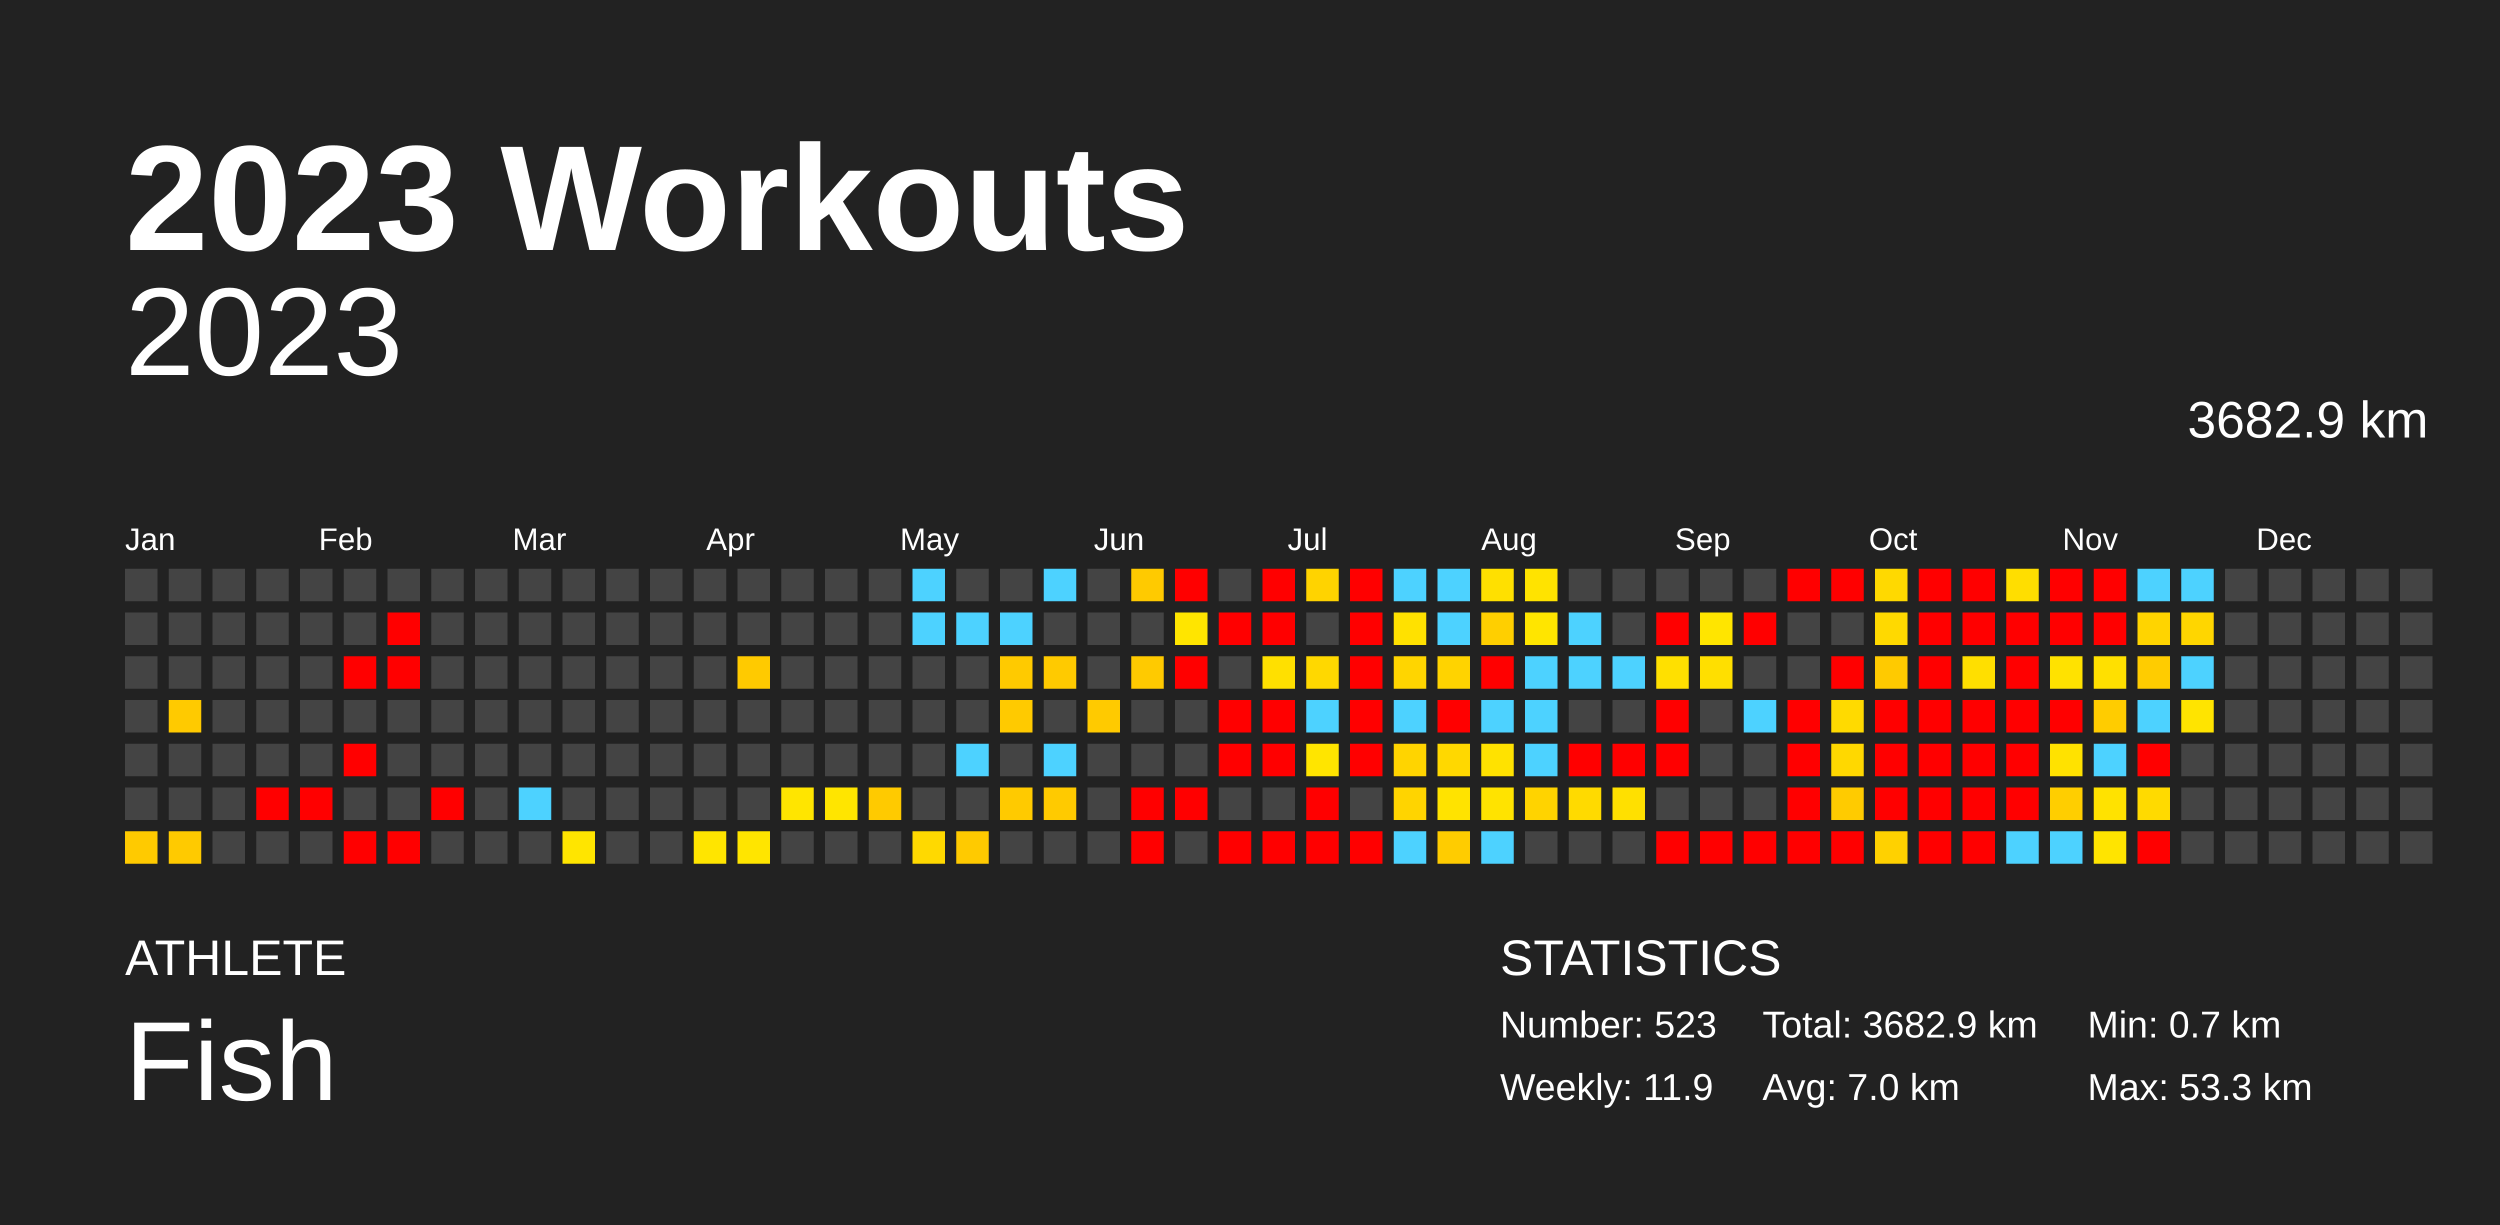
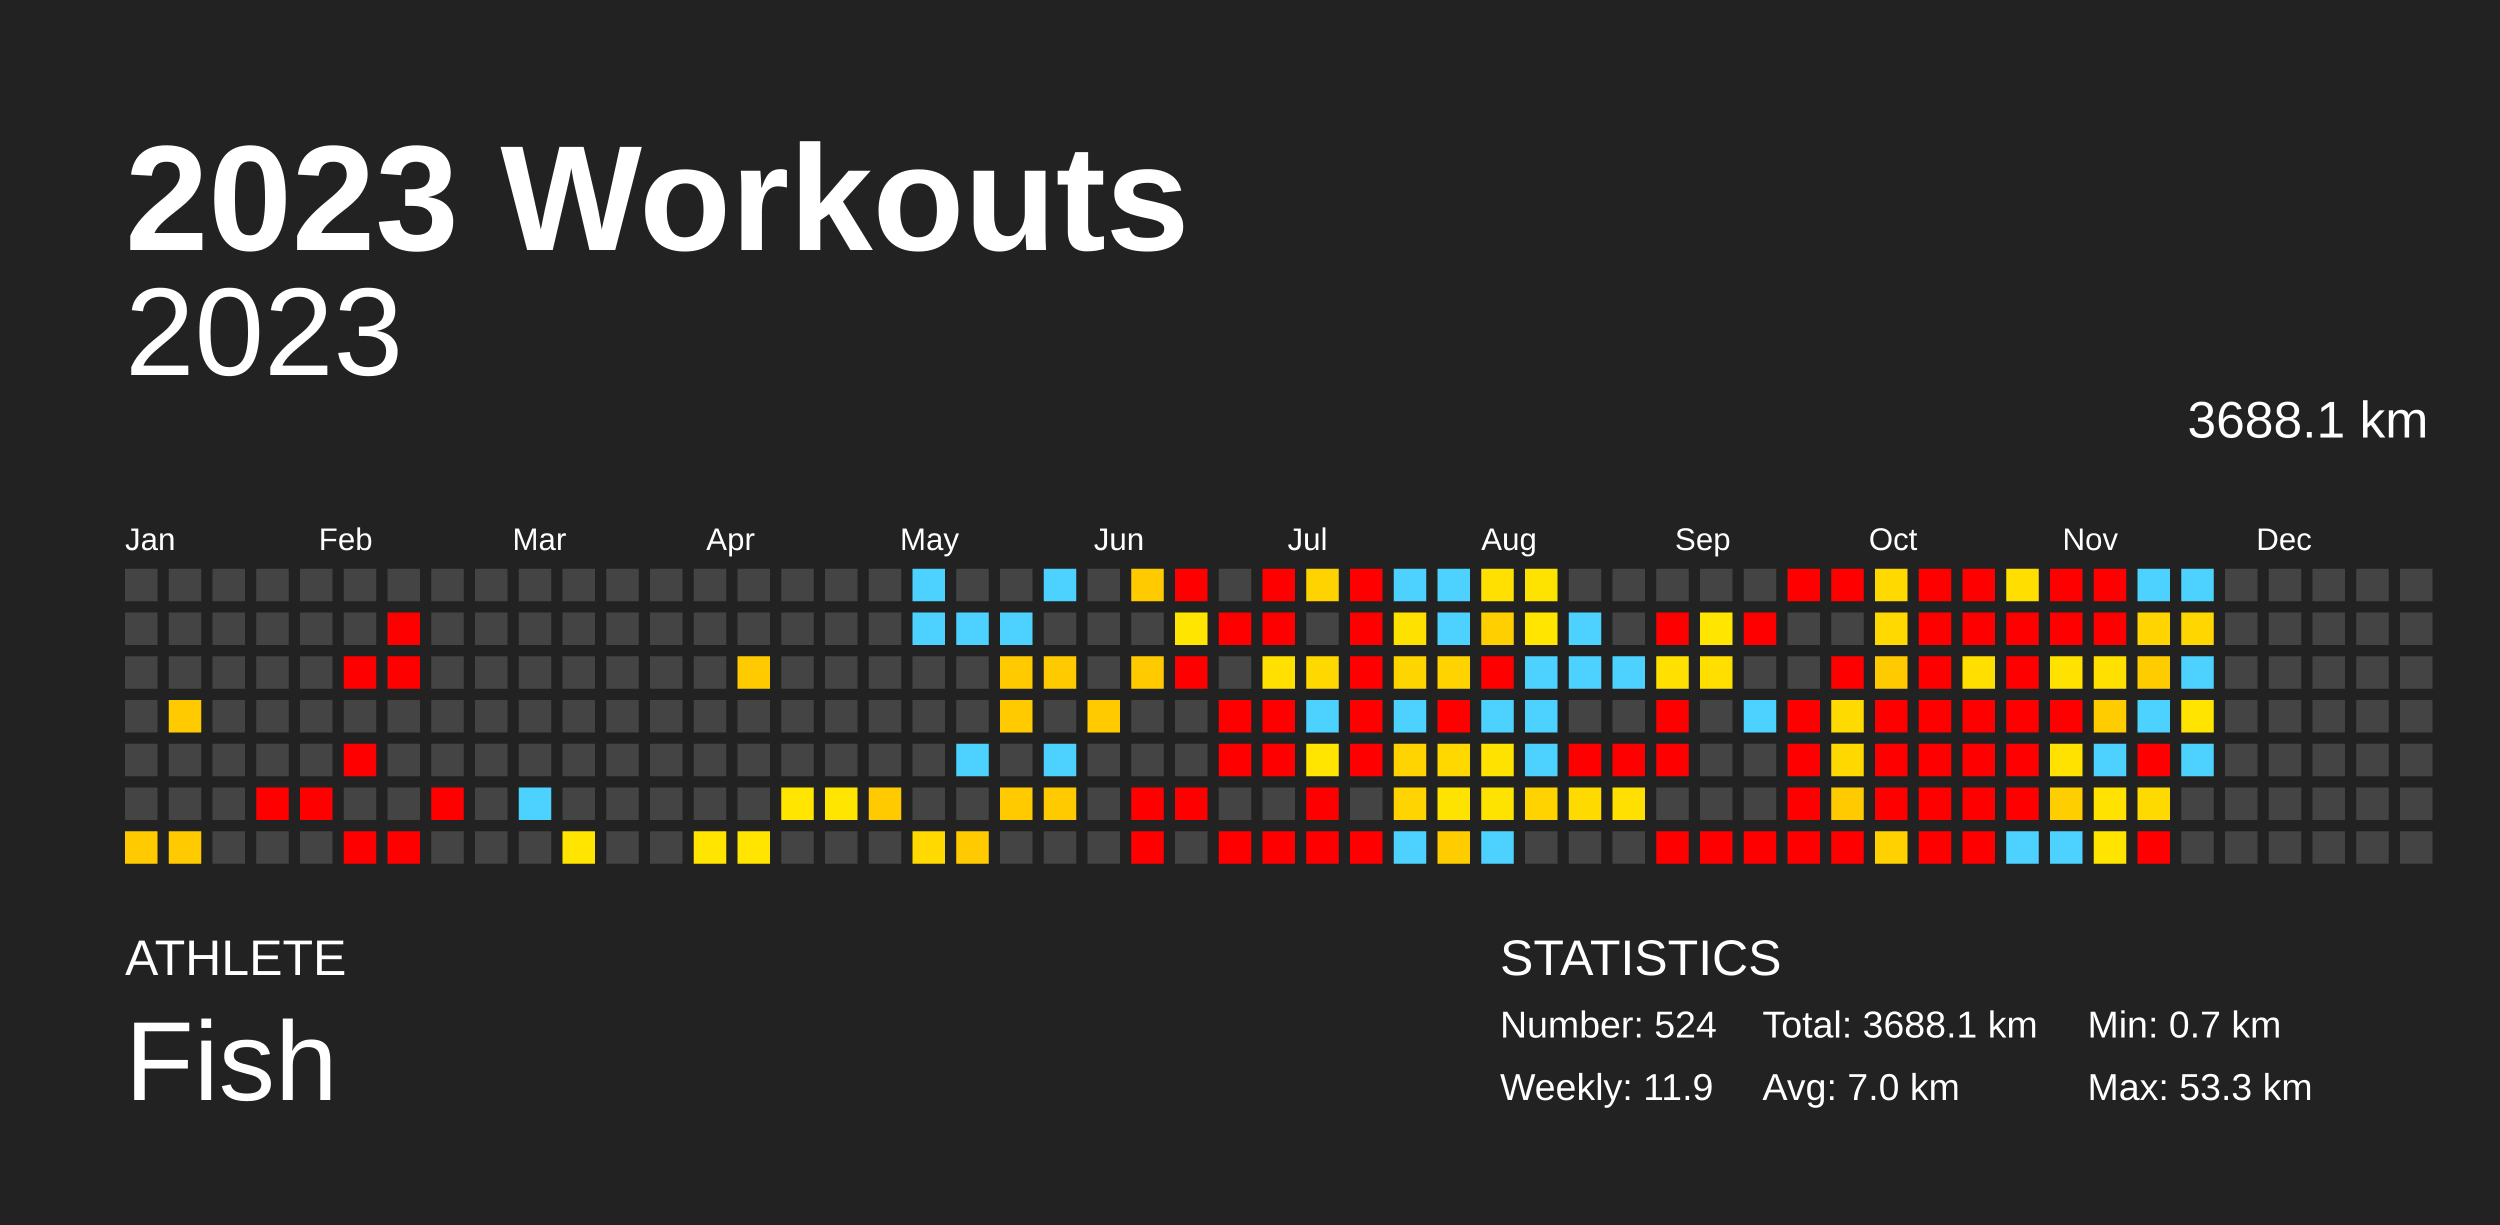
<svg xmlns="http://www.w3.org/2000/svg" baseProfile="full" height="98mm" version="1.1" viewBox="0,0,200,98" width="200mm">
  <defs />
  <rect fill="#222222" height="98" width="200" x="0" y="0" />
  <text fill="#FFFFFF" style="font-size:12px; font-family:Arial; font-weight:bold;" x="10" y="20">2023 Workouts</text>
  <text fill="#FFFFFF" style="font-size:4px; font-family:Arial" x="10" y="78">ATHLETE</text>
  <text fill="#FFFFFF" style="font-size:9px; font-family:Arial" x="10" y="88">Fish</text>
  <text fill="#FFFFFF" style="font-size:4px; font-family:Arial" x="120" y="78">STATISTICS</text>
-   <text fill="#FFFFFF" style="font-size:3px; font-family:Arial" x="120" y="83">Number: 523</text>
+   <text fill="#FFFFFF" style="font-size:3px; font-family:Arial" x="120" y="83">Number: 524</text>
  <text fill="#FFFFFF" style="font-size:3px; font-family:Arial" x="120" y="88">Weekly: 11.9</text>
-   <text fill="#FFFFFF" style="font-size:3px; font-family:Arial" x="141" y="83">Total: 3682.9 km</text>
+   <text fill="#FFFFFF" style="font-size:3px; font-family:Arial" x="141" y="83">Total: 3688.1 km</text>
  <text fill="#FFFFFF" style="font-size:3px; font-family:Arial" x="141" y="88">Avg: 7.0 km</text>
  <text fill="#FFFFFF" style="font-size:3px; font-family:Arial" x="167" y="83">Min: 0.7 km</text>
  <text fill="#FFFFFF" style="font-size:3px; font-family:Arial" x="167" y="88">Max: 53.3 km</text>
  <text alignment-baseline="hanging" fill="#FFFFFF" style="font-size:10.0px; font-family:Arial;" x="10" y="30">2023</text>
-   <text alignment-baseline="hanging" fill="#FFFFFF" style="font-size:4.125px; font-family:Arial;" x="175" y="35">3682.9 km</text>
+   <text alignment-baseline="hanging" fill="#FFFFFF" style="font-size:4.125px; font-family:Arial;" x="175" y="35">3688.1 km</text>
  <text fill="#FFFFFF" style="font-size:2.5px; font-family:Arial" x="10.0" y="44">Jan</text>
  <text fill="#FFFFFF" style="font-size:2.5px; font-family:Arial" x="25.5" y="44">Feb</text>
  <text fill="#FFFFFF" style="font-size:2.5px; font-family:Arial" x="41.0" y="44">Mar</text>
  <text fill="#FFFFFF" style="font-size:2.5px; font-family:Arial" x="56.5" y="44">Apr</text>
  <text fill="#FFFFFF" style="font-size:2.5px; font-family:Arial" x="72.0" y="44">May</text>
  <text fill="#FFFFFF" style="font-size:2.5px; font-family:Arial" x="87.5" y="44">Jun</text>
  <text fill="#FFFFFF" style="font-size:2.5px; font-family:Arial" x="103.0" y="44">Jul</text>
  <text fill="#FFFFFF" style="font-size:2.5px; font-family:Arial" x="118.5" y="44">Aug</text>
  <text fill="#FFFFFF" style="font-size:2.5px; font-family:Arial" x="134.0" y="44">Sep</text>
  <text fill="#FFFFFF" style="font-size:2.5px; font-family:Arial" x="149.5" y="44">Oct</text>
  <text fill="#FFFFFF" style="font-size:2.5px; font-family:Arial" x="165.0" y="44">Nov</text>
  <text fill="#FFFFFF" style="font-size:2.5px; font-family:Arial" x="180.5" y="44">Dec</text>
  <rect fill="#444444" height="2.6" width="2.6" x="10.0" y="45.5" />
  <rect fill="#444444" height="2.6" width="2.6" x="10.0" y="49.0" />
  <rect fill="#444444" height="2.6" width="2.6" x="10.0" y="52.5" />
  <rect fill="#444444" height="2.6" width="2.6" x="10.0" y="56.0" />
  <rect fill="#444444" height="2.6" width="2.6" x="10.0" y="59.5" />
  <rect fill="#444444" height="2.6" width="2.6" x="10.0" y="63.0" />
  <rect fill="#ffca00" height="2.6" width="2.6" x="10.0" y="66.5" />
  <rect fill="#444444" height="2.6" width="2.6" x="13.5" y="45.5" />
  <rect fill="#444444" height="2.6" width="2.6" x="13.5" y="49.0" />
  <rect fill="#444444" height="2.6" width="2.6" x="13.5" y="52.5" />
  <rect fill="#ffca00" height="2.6" width="2.6" x="13.5" y="56.0" />
  <rect fill="#444444" height="2.6" width="2.6" x="13.5" y="59.5" />
  <rect fill="#444444" height="2.6" width="2.6" x="13.5" y="63.0" />
  <rect fill="#ffca00" height="2.6" width="2.6" x="13.5" y="66.5" />
  <rect fill="#444444" height="2.6" width="2.6" x="17.0" y="45.5" />
  <rect fill="#444444" height="2.6" width="2.6" x="17.0" y="49.0" />
  <rect fill="#444444" height="2.6" width="2.6" x="17.0" y="52.5" />
  <rect fill="#444444" height="2.6" width="2.6" x="17.0" y="56.0" />
  <rect fill="#444444" height="2.6" width="2.6" x="17.0" y="59.5" />
  <rect fill="#444444" height="2.6" width="2.6" x="17.0" y="63.0" />
  <rect fill="#444444" height="2.6" width="2.6" x="17.0" y="66.5" />
  <rect fill="#444444" height="2.6" width="2.6" x="20.5" y="45.5" />
  <rect fill="#444444" height="2.6" width="2.6" x="20.5" y="49.0" />
  <rect fill="#444444" height="2.6" width="2.6" x="20.5" y="52.5" />
  <rect fill="#444444" height="2.6" width="2.6" x="20.5" y="56.0" />
  <rect fill="#444444" height="2.6" width="2.6" x="20.5" y="59.5" />
  <rect fill="red" height="2.6" width="2.6" x="20.5" y="63.0" />
  <rect fill="#444444" height="2.6" width="2.6" x="20.5" y="66.5" />
  <rect fill="#444444" height="2.6" width="2.6" x="24.0" y="45.5" />
  <rect fill="#444444" height="2.6" width="2.6" x="24.0" y="49.0" />
  <rect fill="#444444" height="2.6" width="2.6" x="24.0" y="52.5" />
  <rect fill="#444444" height="2.6" width="2.6" x="24.0" y="56.0" />
  <rect fill="#444444" height="2.6" width="2.6" x="24.0" y="59.5" />
  <rect fill="red" height="2.6" width="2.6" x="24.0" y="63.0" />
  <rect fill="#444444" height="2.6" width="2.6" x="24.0" y="66.5" />
  <rect fill="#444444" height="2.6" width="2.6" x="27.5" y="45.5" />
  <rect fill="#444444" height="2.6" width="2.6" x="27.5" y="49.0" />
  <rect fill="red" height="2.6" width="2.6" x="27.5" y="52.5" />
  <rect fill="#444444" height="2.6" width="2.6" x="27.5" y="56.0" />
  <rect fill="red" height="2.6" width="2.6" x="27.5" y="59.5" />
  <rect fill="#444444" height="2.6" width="2.6" x="27.5" y="63.0" />
  <rect fill="red" height="2.6" width="2.6" x="27.5" y="66.5" />
  <rect fill="#444444" height="2.6" width="2.6" x="31.0" y="45.5" />
  <rect fill="red" height="2.6" width="2.6" x="31.0" y="49.0" />
  <rect fill="red" height="2.6" width="2.6" x="31.0" y="52.5" />
  <rect fill="#444444" height="2.6" width="2.6" x="31.0" y="56.0" />
  <rect fill="#444444" height="2.6" width="2.6" x="31.0" y="59.5" />
  <rect fill="#444444" height="2.6" width="2.6" x="31.0" y="63.0" />
  <rect fill="red" height="2.6" width="2.6" x="31.0" y="66.5" />
  <rect fill="#444444" height="2.6" width="2.6" x="34.5" y="45.5" />
  <rect fill="#444444" height="2.6" width="2.6" x="34.5" y="49.0" />
  <rect fill="#444444" height="2.6" width="2.6" x="34.5" y="52.5" />
  <rect fill="#444444" height="2.6" width="2.6" x="34.5" y="56.0" />
  <rect fill="#444444" height="2.6" width="2.6" x="34.5" y="59.5" />
  <rect fill="red" height="2.6" width="2.6" x="34.5" y="63.0" />
  <rect fill="#444444" height="2.6" width="2.6" x="34.5" y="66.5" />
  <rect fill="#444444" height="2.6" width="2.6" x="38.0" y="45.5" />
  <rect fill="#444444" height="2.6" width="2.6" x="38.0" y="49.0" />
  <rect fill="#444444" height="2.6" width="2.6" x="38.0" y="52.5" />
  <rect fill="#444444" height="2.6" width="2.6" x="38.0" y="56.0" />
  <rect fill="#444444" height="2.6" width="2.6" x="38.0" y="59.5" />
  <rect fill="#444444" height="2.6" width="2.6" x="38.0" y="63.0" />
  <rect fill="#444444" height="2.6" width="2.6" x="38.0" y="66.5" />
  <rect fill="#444444" height="2.6" width="2.6" x="41.5" y="45.5" />
  <rect fill="#444444" height="2.6" width="2.6" x="41.5" y="49.0" />
  <rect fill="#444444" height="2.6" width="2.6" x="41.5" y="52.5" />
  <rect fill="#444444" height="2.6" width="2.6" x="41.5" y="56.0" />
  <rect fill="#444444" height="2.6" width="2.6" x="41.5" y="59.5" />
  <rect fill="#4dd2ff" height="2.6" width="2.6" x="41.5" y="63.0" />
  <rect fill="#444444" height="2.6" width="2.6" x="41.5" y="66.5" />
  <rect fill="#444444" height="2.6" width="2.6" x="45.0" y="45.5" />
  <rect fill="#444444" height="2.6" width="2.6" x="45.0" y="49.0" />
  <rect fill="#444444" height="2.6" width="2.6" x="45.0" y="52.5" />
  <rect fill="#444444" height="2.6" width="2.6" x="45.0" y="56.0" />
  <rect fill="#444444" height="2.6" width="2.6" x="45.0" y="59.5" />
  <rect fill="#444444" height="2.6" width="2.6" x="45.0" y="63.0" />
  <rect fill="#ffe500" height="2.6" width="2.6" x="45.0" y="66.5" />
  <rect fill="#444444" height="2.6" width="2.6" x="48.5" y="45.5" />
  <rect fill="#444444" height="2.6" width="2.6" x="48.5" y="49.0" />
  <rect fill="#444444" height="2.6" width="2.6" x="48.5" y="52.5" />
  <rect fill="#444444" height="2.6" width="2.6" x="48.5" y="56.0" />
  <rect fill="#444444" height="2.6" width="2.6" x="48.5" y="59.5" />
  <rect fill="#444444" height="2.6" width="2.6" x="48.5" y="63.0" />
  <rect fill="#444444" height="2.6" width="2.6" x="48.5" y="66.5" />
  <rect fill="#444444" height="2.6" width="2.6" x="52.0" y="45.5" />
  <rect fill="#444444" height="2.6" width="2.6" x="52.0" y="49.0" />
  <rect fill="#444444" height="2.6" width="2.6" x="52.0" y="52.5" />
  <rect fill="#444444" height="2.6" width="2.6" x="52.0" y="56.0" />
  <rect fill="#444444" height="2.6" width="2.6" x="52.0" y="59.5" />
  <rect fill="#444444" height="2.6" width="2.6" x="52.0" y="63.0" />
  <rect fill="#444444" height="2.6" width="2.6" x="52.0" y="66.5" />
  <rect fill="#444444" height="2.6" width="2.6" x="55.5" y="45.5" />
  <rect fill="#444444" height="2.6" width="2.6" x="55.5" y="49.0" />
  <rect fill="#444444" height="2.6" width="2.6" x="55.5" y="52.5" />
  <rect fill="#444444" height="2.6" width="2.6" x="55.5" y="56.0" />
  <rect fill="#444444" height="2.6" width="2.6" x="55.5" y="59.5" />
  <rect fill="#444444" height="2.6" width="2.6" x="55.5" y="63.0" />
  <rect fill="#ffe500" height="2.6" width="2.6" x="55.5" y="66.5" />
  <rect fill="#444444" height="2.6" width="2.6" x="59.0" y="45.5" />
  <rect fill="#444444" height="2.6" width="2.6" x="59.0" y="49.0" />
  <rect fill="#ffca00" height="2.6" width="2.6" x="59.0" y="52.5" />
  <rect fill="#444444" height="2.6" width="2.6" x="59.0" y="56.0" />
  <rect fill="#444444" height="2.6" width="2.6" x="59.0" y="59.5" />
  <rect fill="#444444" height="2.6" width="2.6" x="59.0" y="63.0" />
  <rect fill="#ffe500" height="2.6" width="2.6" x="59.0" y="66.5" />
  <rect fill="#444444" height="2.6" width="2.6" x="62.5" y="45.5" />
  <rect fill="#444444" height="2.6" width="2.6" x="62.5" y="49.0" />
  <rect fill="#444444" height="2.6" width="2.6" x="62.5" y="52.5" />
  <rect fill="#444444" height="2.6" width="2.6" x="62.5" y="56.0" />
  <rect fill="#444444" height="2.6" width="2.6" x="62.5" y="59.5" />
  <rect fill="#ffe500" height="2.6" width="2.6" x="62.5" y="63.0" />
  <rect fill="#444444" height="2.6" width="2.6" x="62.5" y="66.5" />
  <rect fill="#444444" height="2.6" width="2.6" x="66.0" y="45.5" />
  <rect fill="#444444" height="2.6" width="2.6" x="66.0" y="49.0" />
  <rect fill="#444444" height="2.6" width="2.6" x="66.0" y="52.5" />
  <rect fill="#444444" height="2.6" width="2.6" x="66.0" y="56.0" />
  <rect fill="#444444" height="2.6" width="2.6" x="66.0" y="59.5" />
  <rect fill="#ffe500" height="2.6" width="2.6" x="66.0" y="63.0" />
  <rect fill="#444444" height="2.6" width="2.6" x="66.0" y="66.5" />
  <rect fill="#444444" height="2.6" width="2.6" x="69.5" y="45.5" />
  <rect fill="#444444" height="2.6" width="2.6" x="69.5" y="49.0" />
  <rect fill="#444444" height="2.6" width="2.6" x="69.5" y="52.5" />
  <rect fill="#444444" height="2.6" width="2.6" x="69.5" y="56.0" />
  <rect fill="#444444" height="2.6" width="2.6" x="69.5" y="59.5" />
  <rect fill="#ffca00" height="2.6" width="2.6" x="69.5" y="63.0" />
  <rect fill="#444444" height="2.6" width="2.6" x="69.5" y="66.5" />
  <rect fill="#4dd2ff" height="2.6" width="2.6" x="73.0" y="45.5" />
  <rect fill="#4dd2ff" height="2.6" width="2.6" x="73.0" y="49.0" />
  <rect fill="#444444" height="2.6" width="2.6" x="73.0" y="52.5" />
  <rect fill="#444444" height="2.6" width="2.6" x="73.0" y="56.0" />
  <rect fill="#444444" height="2.6" width="2.6" x="73.0" y="59.5" />
  <rect fill="#444444" height="2.6" width="2.6" x="73.0" y="63.0" />
  <rect fill="#ffd900" height="2.6" width="2.6" x="73.0" y="66.5" />
  <rect fill="#444444" height="2.6" width="2.6" x="76.5" y="45.5" />
  <rect fill="#4dd2ff" height="2.6" width="2.6" x="76.5" y="49.0" />
  <rect fill="#444444" height="2.6" width="2.6" x="76.5" y="52.5" />
  <rect fill="#444444" height="2.6" width="2.6" x="76.5" y="56.0" />
  <rect fill="#4dd2ff" height="2.6" width="2.6" x="76.5" y="59.5" />
  <rect fill="#444444" height="2.6" width="2.6" x="76.5" y="63.0" />
  <rect fill="#ffca00" height="2.6" width="2.6" x="76.5" y="66.5" />
  <rect fill="#444444" height="2.6" width="2.6" x="80.0" y="45.5" />
  <rect fill="#4dd2ff" height="2.6" width="2.6" x="80.0" y="49.0" />
  <rect fill="#ffca00" height="2.6" width="2.6" x="80.0" y="52.5" />
  <rect fill="#ffca00" height="2.6" width="2.6" x="80.0" y="56.0" />
  <rect fill="#444444" height="2.6" width="2.6" x="80.0" y="59.5" />
  <rect fill="#ffca00" height="2.6" width="2.6" x="80.0" y="63.0" />
  <rect fill="#444444" height="2.6" width="2.6" x="80.0" y="66.5" />
  <rect fill="#4dd2ff" height="2.6" width="2.6" x="83.5" y="45.5" />
  <rect fill="#444444" height="2.6" width="2.6" x="83.5" y="49.0" />
  <rect fill="#ffca00" height="2.6" width="2.6" x="83.5" y="52.5" />
  <rect fill="#444444" height="2.6" width="2.6" x="83.5" y="56.0" />
  <rect fill="#4dd2ff" height="2.6" width="2.6" x="83.5" y="59.5" />
  <rect fill="#ffca00" height="2.6" width="2.6" x="83.5" y="63.0" />
  <rect fill="#444444" height="2.6" width="2.6" x="83.5" y="66.5" />
  <rect fill="#444444" height="2.6" width="2.6" x="87.0" y="45.5" />
  <rect fill="#444444" height="2.6" width="2.6" x="87.0" y="49.0" />
  <rect fill="#444444" height="2.6" width="2.6" x="87.0" y="52.5" />
  <rect fill="#ffca00" height="2.6" width="2.6" x="87.0" y="56.0" />
  <rect fill="#444444" height="2.6" width="2.6" x="87.0" y="59.5" />
  <rect fill="#444444" height="2.6" width="2.6" x="87.0" y="63.0" />
  <rect fill="#444444" height="2.6" width="2.6" x="87.0" y="66.5" />
  <rect fill="#ffca00" height="2.6" width="2.6" x="90.5" y="45.5" />
  <rect fill="#444444" height="2.6" width="2.6" x="90.5" y="49.0" />
  <rect fill="#ffca00" height="2.6" width="2.6" x="90.5" y="52.5" />
  <rect fill="#444444" height="2.6" width="2.6" x="90.5" y="56.0" />
  <rect fill="#444444" height="2.6" width="2.6" x="90.5" y="59.5" />
  <rect fill="red" height="2.6" width="2.6" x="90.5" y="63.0" />
  <rect fill="red" height="2.6" width="2.6" x="90.5" y="66.5" />
  <rect fill="red" height="2.6" width="2.6" x="94.0" y="45.5" />
  <rect fill="#ffe500" height="2.6" width="2.6" x="94.0" y="49.0" />
  <rect fill="red" height="2.6" width="2.6" x="94.0" y="52.5" />
  <rect fill="#444444" height="2.6" width="2.6" x="94.0" y="56.0" />
  <rect fill="#444444" height="2.6" width="2.6" x="94.0" y="59.5" />
  <rect fill="red" height="2.6" width="2.6" x="94.0" y="63.0" />
  <rect fill="#444444" height="2.6" width="2.6" x="94.0" y="66.5" />
  <rect fill="#444444" height="2.6" width="2.6" x="97.5" y="45.5" />
  <rect fill="red" height="2.6" width="2.6" x="97.5" y="49.0" />
  <rect fill="#444444" height="2.6" width="2.6" x="97.5" y="52.5" />
  <rect fill="red" height="2.6" width="2.6" x="97.5" y="56.0" />
  <rect fill="red" height="2.6" width="2.6" x="97.5" y="59.5" />
  <rect fill="#444444" height="2.6" width="2.6" x="97.5" y="63.0" />
  <rect fill="red" height="2.6" width="2.6" x="97.5" y="66.5" />
  <rect fill="red" height="2.6" width="2.6" x="101.0" y="45.5" />
  <rect fill="red" height="2.6" width="2.6" x="101.0" y="49.0" />
  <rect fill="#ffe000" height="2.6" width="2.6" x="101.0" y="52.5" />
  <rect fill="red" height="2.6" width="2.6" x="101.0" y="56.0" />
  <rect fill="red" height="2.6" width="2.6" x="101.0" y="59.5" />
  <rect fill="#444444" height="2.6" width="2.6" x="101.0" y="63.0" />
  <rect fill="red" height="2.6" width="2.6" x="101.0" y="66.5" />
  <rect fill="#ffd300" height="2.6" width="2.6" x="104.5" y="45.5" />
  <rect fill="#444444" height="2.6" width="2.6" x="104.5" y="49.0" />
  <rect fill="#ffd800" height="2.6" width="2.6" x="104.5" y="52.5" />
  <rect fill="#4dd2ff" height="2.6" width="2.6" x="104.5" y="56.0" />
  <rect fill="#ffe500" height="2.6" width="2.6" x="104.5" y="59.5" />
  <rect fill="red" height="2.6" width="2.6" x="104.5" y="63.0" />
  <rect fill="red" height="2.6" width="2.6" x="104.5" y="66.5" />
  <rect fill="red" height="2.6" width="2.6" x="108.0" y="45.5" />
  <rect fill="red" height="2.6" width="2.6" x="108.0" y="49.0" />
  <rect fill="red" height="2.6" width="2.6" x="108.0" y="52.5" />
  <rect fill="red" height="2.6" width="2.6" x="108.0" y="56.0" />
  <rect fill="red" height="2.6" width="2.6" x="108.0" y="59.5" />
  <rect fill="#444444" height="2.6" width="2.6" x="108.0" y="63.0" />
  <rect fill="red" height="2.6" width="2.6" x="108.0" y="66.5" />
  <rect fill="#4dd2ff" height="2.6" width="2.6" x="111.5" y="45.5" />
  <rect fill="#ffe100" height="2.6" width="2.6" x="111.5" y="49.0" />
  <rect fill="#ffd500" height="2.6" width="2.6" x="111.5" y="52.5" />
  <rect fill="#4dd2ff" height="2.6" width="2.6" x="111.5" y="56.0" />
  <rect fill="#ffd400" height="2.6" width="2.6" x="111.5" y="59.5" />
  <rect fill="#ffd400" height="2.6" width="2.6" x="111.5" y="63.0" />
  <rect fill="#4dd2ff" height="2.6" width="2.6" x="111.5" y="66.5" />
  <rect fill="#4dd2ff" height="2.6" width="2.6" x="115.0" y="45.5" />
  <rect fill="#4dd2ff" height="2.6" width="2.6" x="115.0" y="49.0" />
  <rect fill="#ffd300" height="2.6" width="2.6" x="115.0" y="52.5" />
  <rect fill="red" height="2.6" width="2.6" x="115.0" y="56.0" />
  <rect fill="#ffd800" height="2.6" width="2.6" x="115.0" y="59.5" />
  <rect fill="#ffe300" height="2.6" width="2.6" x="115.0" y="63.0" />
  <rect fill="#ffcc00" height="2.6" width="2.6" x="115.0" y="66.5" />
  <rect fill="#ffe000" height="2.6" width="2.6" x="118.5" y="45.5" />
  <rect fill="#ffcf00" height="2.6" width="2.6" x="118.5" y="49.0" />
  <rect fill="red" height="2.6" width="2.6" x="118.5" y="52.5" />
  <rect fill="#4dd2ff" height="2.6" width="2.6" x="118.5" y="56.0" />
  <rect fill="#ffe200" height="2.6" width="2.6" x="118.5" y="59.5" />
  <rect fill="#ffe300" height="2.6" width="2.6" x="118.5" y="63.0" />
  <rect fill="#4dd2ff" height="2.6" width="2.6" x="118.5" y="66.5" />
  <rect fill="#ffe300" height="2.6" width="2.6" x="122.0" y="45.5" />
  <rect fill="#ffe500" height="2.6" width="2.6" x="122.0" y="49.0" />
  <rect fill="#4dd2ff" height="2.6" width="2.6" x="122.0" y="52.5" />
  <rect fill="#4dd2ff" height="2.6" width="2.6" x="122.0" y="56.0" />
  <rect fill="#4dd2ff" height="2.6" width="2.6" x="122.0" y="59.5" />
  <rect fill="#ffd300" height="2.6" width="2.6" x="122.0" y="63.0" />
  <rect fill="#444444" height="2.6" width="2.6" x="122.0" y="66.5" />
  <rect fill="#444444" height="2.6" width="2.6" x="125.5" y="45.5" />
  <rect fill="#4dd2ff" height="2.6" width="2.6" x="125.5" y="49.0" />
  <rect fill="#4dd2ff" height="2.6" width="2.6" x="125.5" y="52.5" />
  <rect fill="#444444" height="2.6" width="2.6" x="125.5" y="56.0" />
  <rect fill="red" height="2.6" width="2.6" x="125.5" y="59.5" />
  <rect fill="#ffda00" height="2.6" width="2.6" x="125.5" y="63.0" />
  <rect fill="#444444" height="2.6" width="2.6" x="125.5" y="66.5" />
  <rect fill="#444444" height="2.6" width="2.6" x="129.0" y="45.5" />
  <rect fill="#444444" height="2.6" width="2.6" x="129.0" y="49.0" />
  <rect fill="#4dd2ff" height="2.6" width="2.6" x="129.0" y="52.5" />
  <rect fill="#444444" height="2.6" width="2.6" x="129.0" y="56.0" />
  <rect fill="red" height="2.6" width="2.6" x="129.0" y="59.5" />
  <rect fill="#ffe000" height="2.6" width="2.6" x="129.0" y="63.0" />
  <rect fill="#444444" height="2.6" width="2.6" x="129.0" y="66.5" />
  <rect fill="#444444" height="2.6" width="2.6" x="132.5" y="45.5" />
  <rect fill="red" height="2.6" width="2.6" x="132.5" y="49.0" />
  <rect fill="#ffe000" height="2.6" width="2.6" x="132.5" y="52.5" />
  <rect fill="red" height="2.6" width="2.6" x="132.5" y="56.0" />
  <rect fill="red" height="2.6" width="2.6" x="132.5" y="59.5" />
  <rect fill="#444444" height="2.6" width="2.6" x="132.5" y="63.0" />
  <rect fill="red" height="2.6" width="2.6" x="132.5" y="66.5" />
  <rect fill="#444444" height="2.6" width="2.6" x="136.0" y="45.5" />
  <rect fill="#ffe500" height="2.6" width="2.6" x="136.0" y="49.0" />
  <rect fill="#ffdf00" height="2.6" width="2.6" x="136.0" y="52.5" />
  <rect fill="#444444" height="2.6" width="2.6" x="136.0" y="56.0" />
  <rect fill="#444444" height="2.6" width="2.6" x="136.0" y="59.5" />
  <rect fill="#444444" height="2.6" width="2.6" x="136.0" y="63.0" />
  <rect fill="red" height="2.6" width="2.6" x="136.0" y="66.5" />
  <rect fill="#444444" height="2.6" width="2.6" x="139.5" y="45.5" />
  <rect fill="red" height="2.6" width="2.6" x="139.5" y="49.0" />
  <rect fill="#444444" height="2.6" width="2.6" x="139.5" y="52.5" />
  <rect fill="#4dd2ff" height="2.6" width="2.6" x="139.5" y="56.0" />
  <rect fill="#444444" height="2.6" width="2.6" x="139.5" y="59.5" />
  <rect fill="#444444" height="2.6" width="2.6" x="139.5" y="63.0" />
  <rect fill="red" height="2.6" width="2.6" x="139.5" y="66.5" />
  <rect fill="red" height="2.6" width="2.6" x="143.0" y="45.5" />
  <rect fill="#444444" height="2.6" width="2.6" x="143.0" y="49.0" />
  <rect fill="#444444" height="2.6" width="2.6" x="143.0" y="52.5" />
  <rect fill="red" height="2.6" width="2.6" x="143.0" y="56.0" />
  <rect fill="red" height="2.6" width="2.6" x="143.0" y="59.5" />
  <rect fill="red" height="2.6" width="2.6" x="143.0" y="63.0" />
  <rect fill="red" height="2.6" width="2.6" x="143.0" y="66.5" />
  <rect fill="red" height="2.6" width="2.6" x="146.5" y="45.5" />
  <rect fill="#444444" height="2.6" width="2.6" x="146.5" y="49.0" />
  <rect fill="red" height="2.6" width="2.6" x="146.5" y="52.5" />
  <rect fill="#ffda00" height="2.6" width="2.6" x="146.5" y="56.0" />
  <rect fill="#ffd800" height="2.6" width="2.6" x="146.5" y="59.5" />
  <rect fill="#ffcb00" height="2.6" width="2.6" x="146.5" y="63.0" />
  <rect fill="red" height="2.6" width="2.6" x="146.5" y="66.5" />
  <rect fill="#ffd900" height="2.6" width="2.6" x="150.0" y="45.5" />
  <rect fill="#ffd900" height="2.6" width="2.6" x="150.0" y="49.0" />
  <rect fill="#ffca00" height="2.6" width="2.6" x="150.0" y="52.5" />
  <rect fill="red" height="2.6" width="2.6" x="150.0" y="56.0" />
  <rect fill="red" height="2.6" width="2.6" x="150.0" y="59.5" />
  <rect fill="red" height="2.6" width="2.6" x="150.0" y="63.0" />
  <rect fill="#ffd100" height="2.6" width="2.6" x="150.0" y="66.5" />
  <rect fill="red" height="2.6" width="2.6" x="153.5" y="45.5" />
  <rect fill="red" height="2.6" width="2.6" x="153.5" y="49.0" />
  <rect fill="red" height="2.6" width="2.6" x="153.5" y="52.5" />
  <rect fill="red" height="2.6" width="2.6" x="153.5" y="56.0" />
  <rect fill="red" height="2.6" width="2.6" x="153.5" y="59.5" />
  <rect fill="red" height="2.6" width="2.6" x="153.5" y="63.0" />
  <rect fill="red" height="2.6" width="2.6" x="153.5" y="66.5" />
  <rect fill="red" height="2.6" width="2.6" x="157.0" y="45.5" />
  <rect fill="red" height="2.6" width="2.6" x="157.0" y="49.0" />
  <rect fill="#ffdf00" height="2.6" width="2.6" x="157.0" y="52.5" />
  <rect fill="red" height="2.6" width="2.6" x="157.0" y="56.0" />
  <rect fill="red" height="2.6" width="2.6" x="157.0" y="59.5" />
  <rect fill="red" height="2.6" width="2.6" x="157.0" y="63.0" />
  <rect fill="red" height="2.6" width="2.6" x="157.0" y="66.5" />
  <rect fill="#ffde00" height="2.6" width="2.6" x="160.5" y="45.5" />
  <rect fill="red" height="2.6" width="2.6" x="160.5" y="49.0" />
  <rect fill="red" height="2.6" width="2.6" x="160.5" y="52.5" />
  <rect fill="red" height="2.6" width="2.6" x="160.5" y="56.0" />
  <rect fill="red" height="2.6" width="2.6" x="160.5" y="59.5" />
  <rect fill="red" height="2.6" width="2.6" x="160.5" y="63.0" />
  <rect fill="#4dd2ff" height="2.6" width="2.6" x="160.5" y="66.5" />
  <rect fill="red" height="2.6" width="2.6" x="164.0" y="45.5" />
  <rect fill="red" height="2.6" width="2.6" x="164.0" y="49.0" />
  <rect fill="#ffe200" height="2.6" width="2.6" x="164.0" y="52.5" />
  <rect fill="red" height="2.6" width="2.6" x="164.0" y="56.0" />
  <rect fill="#ffe200" height="2.6" width="2.6" x="164.0" y="59.5" />
  <rect fill="#ffce00" height="2.6" width="2.6" x="164.0" y="63.0" />
  <rect fill="#4dd2ff" height="2.6" width="2.6" x="164.0" y="66.5" />
  <rect fill="red" height="2.6" width="2.6" x="167.5" y="45.5" />
  <rect fill="red" height="2.6" width="2.6" x="167.5" y="49.0" />
  <rect fill="#ffe000" height="2.6" width="2.6" x="167.5" y="52.5" />
  <rect fill="#ffcc00" height="2.6" width="2.6" x="167.5" y="56.0" />
  <rect fill="#4dd2ff" height="2.6" width="2.6" x="167.5" y="59.5" />
  <rect fill="#ffe200" height="2.6" width="2.6" x="167.5" y="63.0" />
  <rect fill="#ffe400" height="2.6" width="2.6" x="167.5" y="66.5" />
  <rect fill="#4dd2ff" height="2.6" width="2.6" x="171.0" y="45.5" />
  <rect fill="#ffd400" height="2.6" width="2.6" x="171.0" y="49.0" />
  <rect fill="#ffcc00" height="2.6" width="2.6" x="171.0" y="52.5" />
  <rect fill="#4dd2ff" height="2.6" width="2.6" x="171.0" y="56.0" />
  <rect fill="red" height="2.6" width="2.6" x="171.0" y="59.5" />
  <rect fill="#ffda00" height="2.6" width="2.6" x="171.0" y="63.0" />
  <rect fill="red" height="2.6" width="2.6" x="171.0" y="66.5" />
  <rect fill="#4dd2ff" height="2.6" width="2.6" x="174.5" y="45.5" />
  <rect fill="#ffd600" height="2.6" width="2.6" x="174.5" y="49.0" />
  <rect fill="#4dd2ff" height="2.6" width="2.6" x="174.5" y="52.5" />
  <rect fill="#ffe400" height="2.6" width="2.6" x="174.5" y="56.0" />
-   <rect fill="#444444" height="2.6" width="2.6" x="174.5" y="59.5" />
+   <rect fill="#4dd2ff" height="2.6" width="2.6" x="174.5" y="59.5" />
  <rect fill="#444444" height="2.6" width="2.6" x="174.5" y="63.0" />
  <rect fill="#444444" height="2.6" width="2.6" x="174.5" y="66.5" />
  <rect fill="#444444" height="2.6" width="2.6" x="178.0" y="45.5" />
  <rect fill="#444444" height="2.6" width="2.6" x="178.0" y="49.0" />
  <rect fill="#444444" height="2.6" width="2.6" x="178.0" y="52.5" />
  <rect fill="#444444" height="2.6" width="2.6" x="178.0" y="56.0" />
  <rect fill="#444444" height="2.6" width="2.6" x="178.0" y="59.5" />
  <rect fill="#444444" height="2.6" width="2.6" x="178.0" y="63.0" />
  <rect fill="#444444" height="2.6" width="2.6" x="178.0" y="66.5" />
  <rect fill="#444444" height="2.6" width="2.6" x="181.5" y="45.5" />
  <rect fill="#444444" height="2.6" width="2.6" x="181.5" y="49.0" />
  <rect fill="#444444" height="2.6" width="2.6" x="181.5" y="52.5" />
  <rect fill="#444444" height="2.6" width="2.6" x="181.5" y="56.0" />
  <rect fill="#444444" height="2.6" width="2.6" x="181.5" y="59.5" />
  <rect fill="#444444" height="2.6" width="2.6" x="181.5" y="63.0" />
  <rect fill="#444444" height="2.6" width="2.6" x="181.5" y="66.5" />
  <rect fill="#444444" height="2.6" width="2.6" x="185.0" y="45.5" />
  <rect fill="#444444" height="2.6" width="2.6" x="185.0" y="49.0" />
  <rect fill="#444444" height="2.6" width="2.6" x="185.0" y="52.5" />
  <rect fill="#444444" height="2.6" width="2.6" x="185.0" y="56.0" />
  <rect fill="#444444" height="2.6" width="2.6" x="185.0" y="59.5" />
  <rect fill="#444444" height="2.6" width="2.6" x="185.0" y="63.0" />
  <rect fill="#444444" height="2.6" width="2.6" x="185.0" y="66.5" />
  <rect fill="#444444" height="2.6" width="2.6" x="188.5" y="45.5" />
  <rect fill="#444444" height="2.6" width="2.6" x="188.5" y="49.0" />
  <rect fill="#444444" height="2.6" width="2.6" x="188.5" y="52.5" />
  <rect fill="#444444" height="2.6" width="2.6" x="188.5" y="56.0" />
  <rect fill="#444444" height="2.6" width="2.6" x="188.5" y="59.5" />
  <rect fill="#444444" height="2.6" width="2.6" x="188.5" y="63.0" />
  <rect fill="#444444" height="2.6" width="2.6" x="188.5" y="66.5" />
  <rect fill="#444444" height="2.6" width="2.6" x="192.0" y="45.5" />
  <rect fill="#444444" height="2.6" width="2.6" x="192.0" y="49.0" />
  <rect fill="#444444" height="2.6" width="2.6" x="192.0" y="52.5" />
  <rect fill="#444444" height="2.6" width="2.6" x="192.0" y="56.0" />
  <rect fill="#444444" height="2.6" width="2.6" x="192.0" y="59.5" />
  <rect fill="#444444" height="2.6" width="2.6" x="192.0" y="63.0" />
  <rect fill="#444444" height="2.6" width="2.6" x="192.0" y="66.5" />
</svg>
